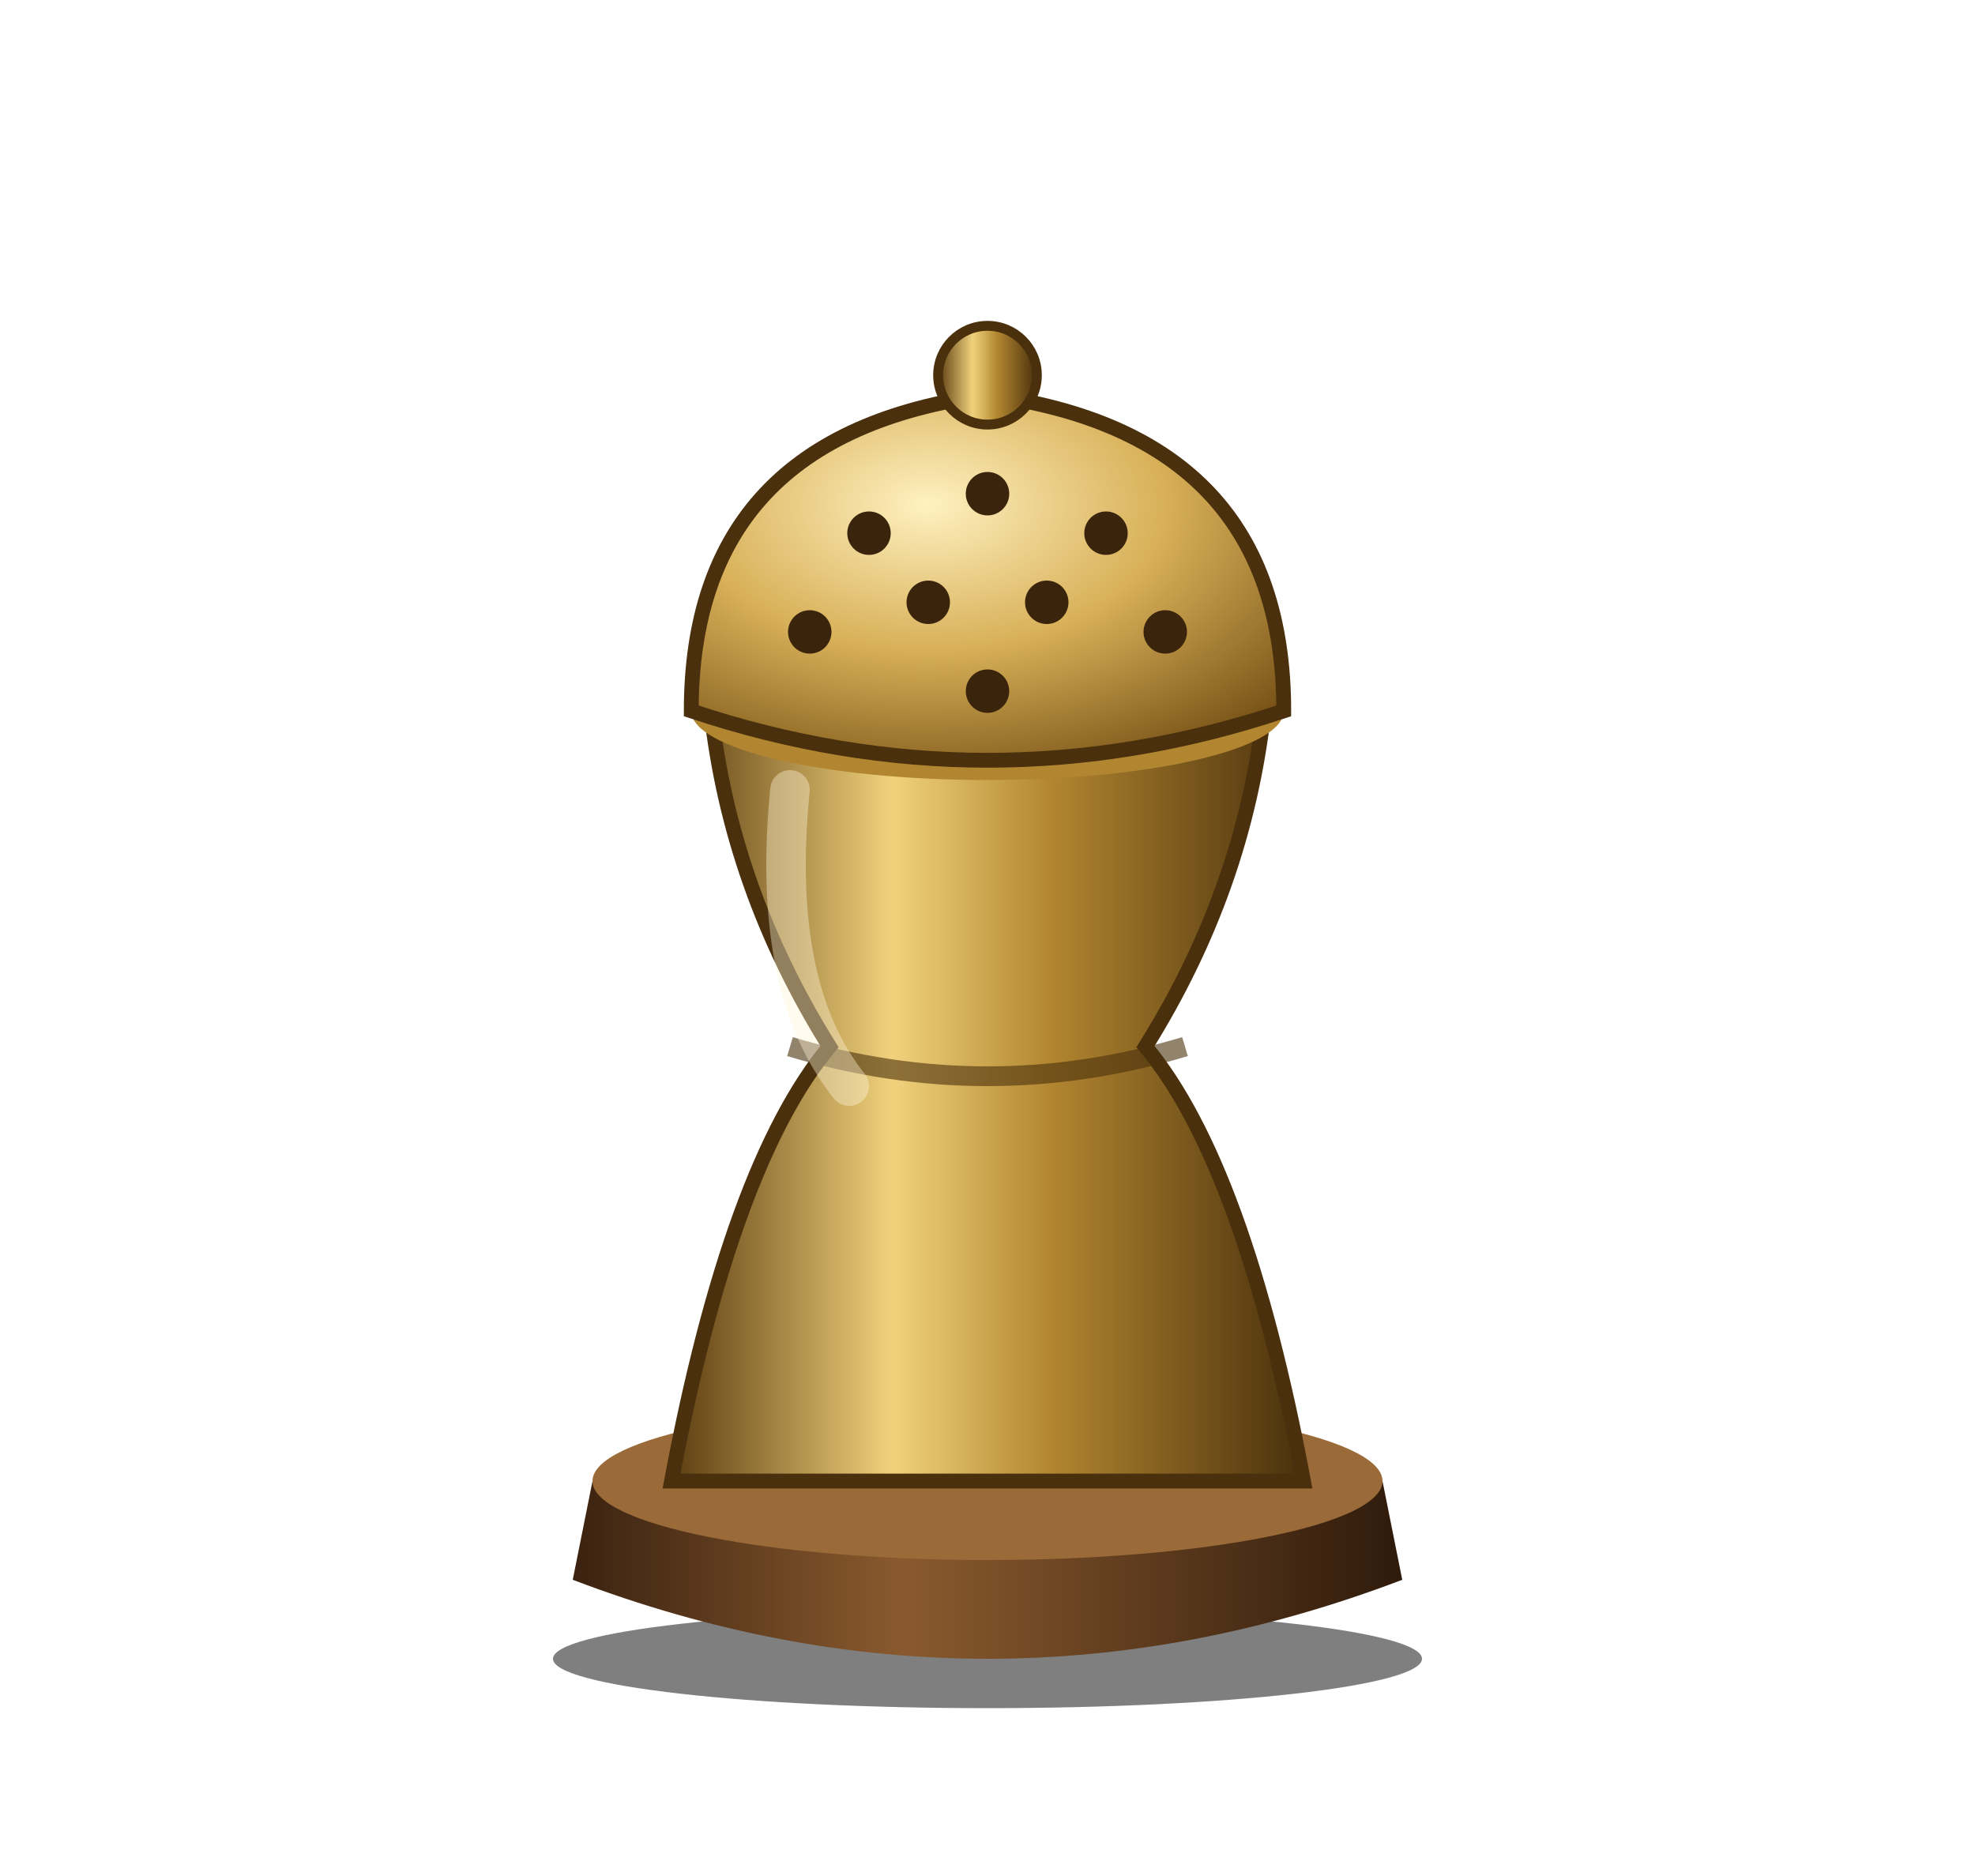
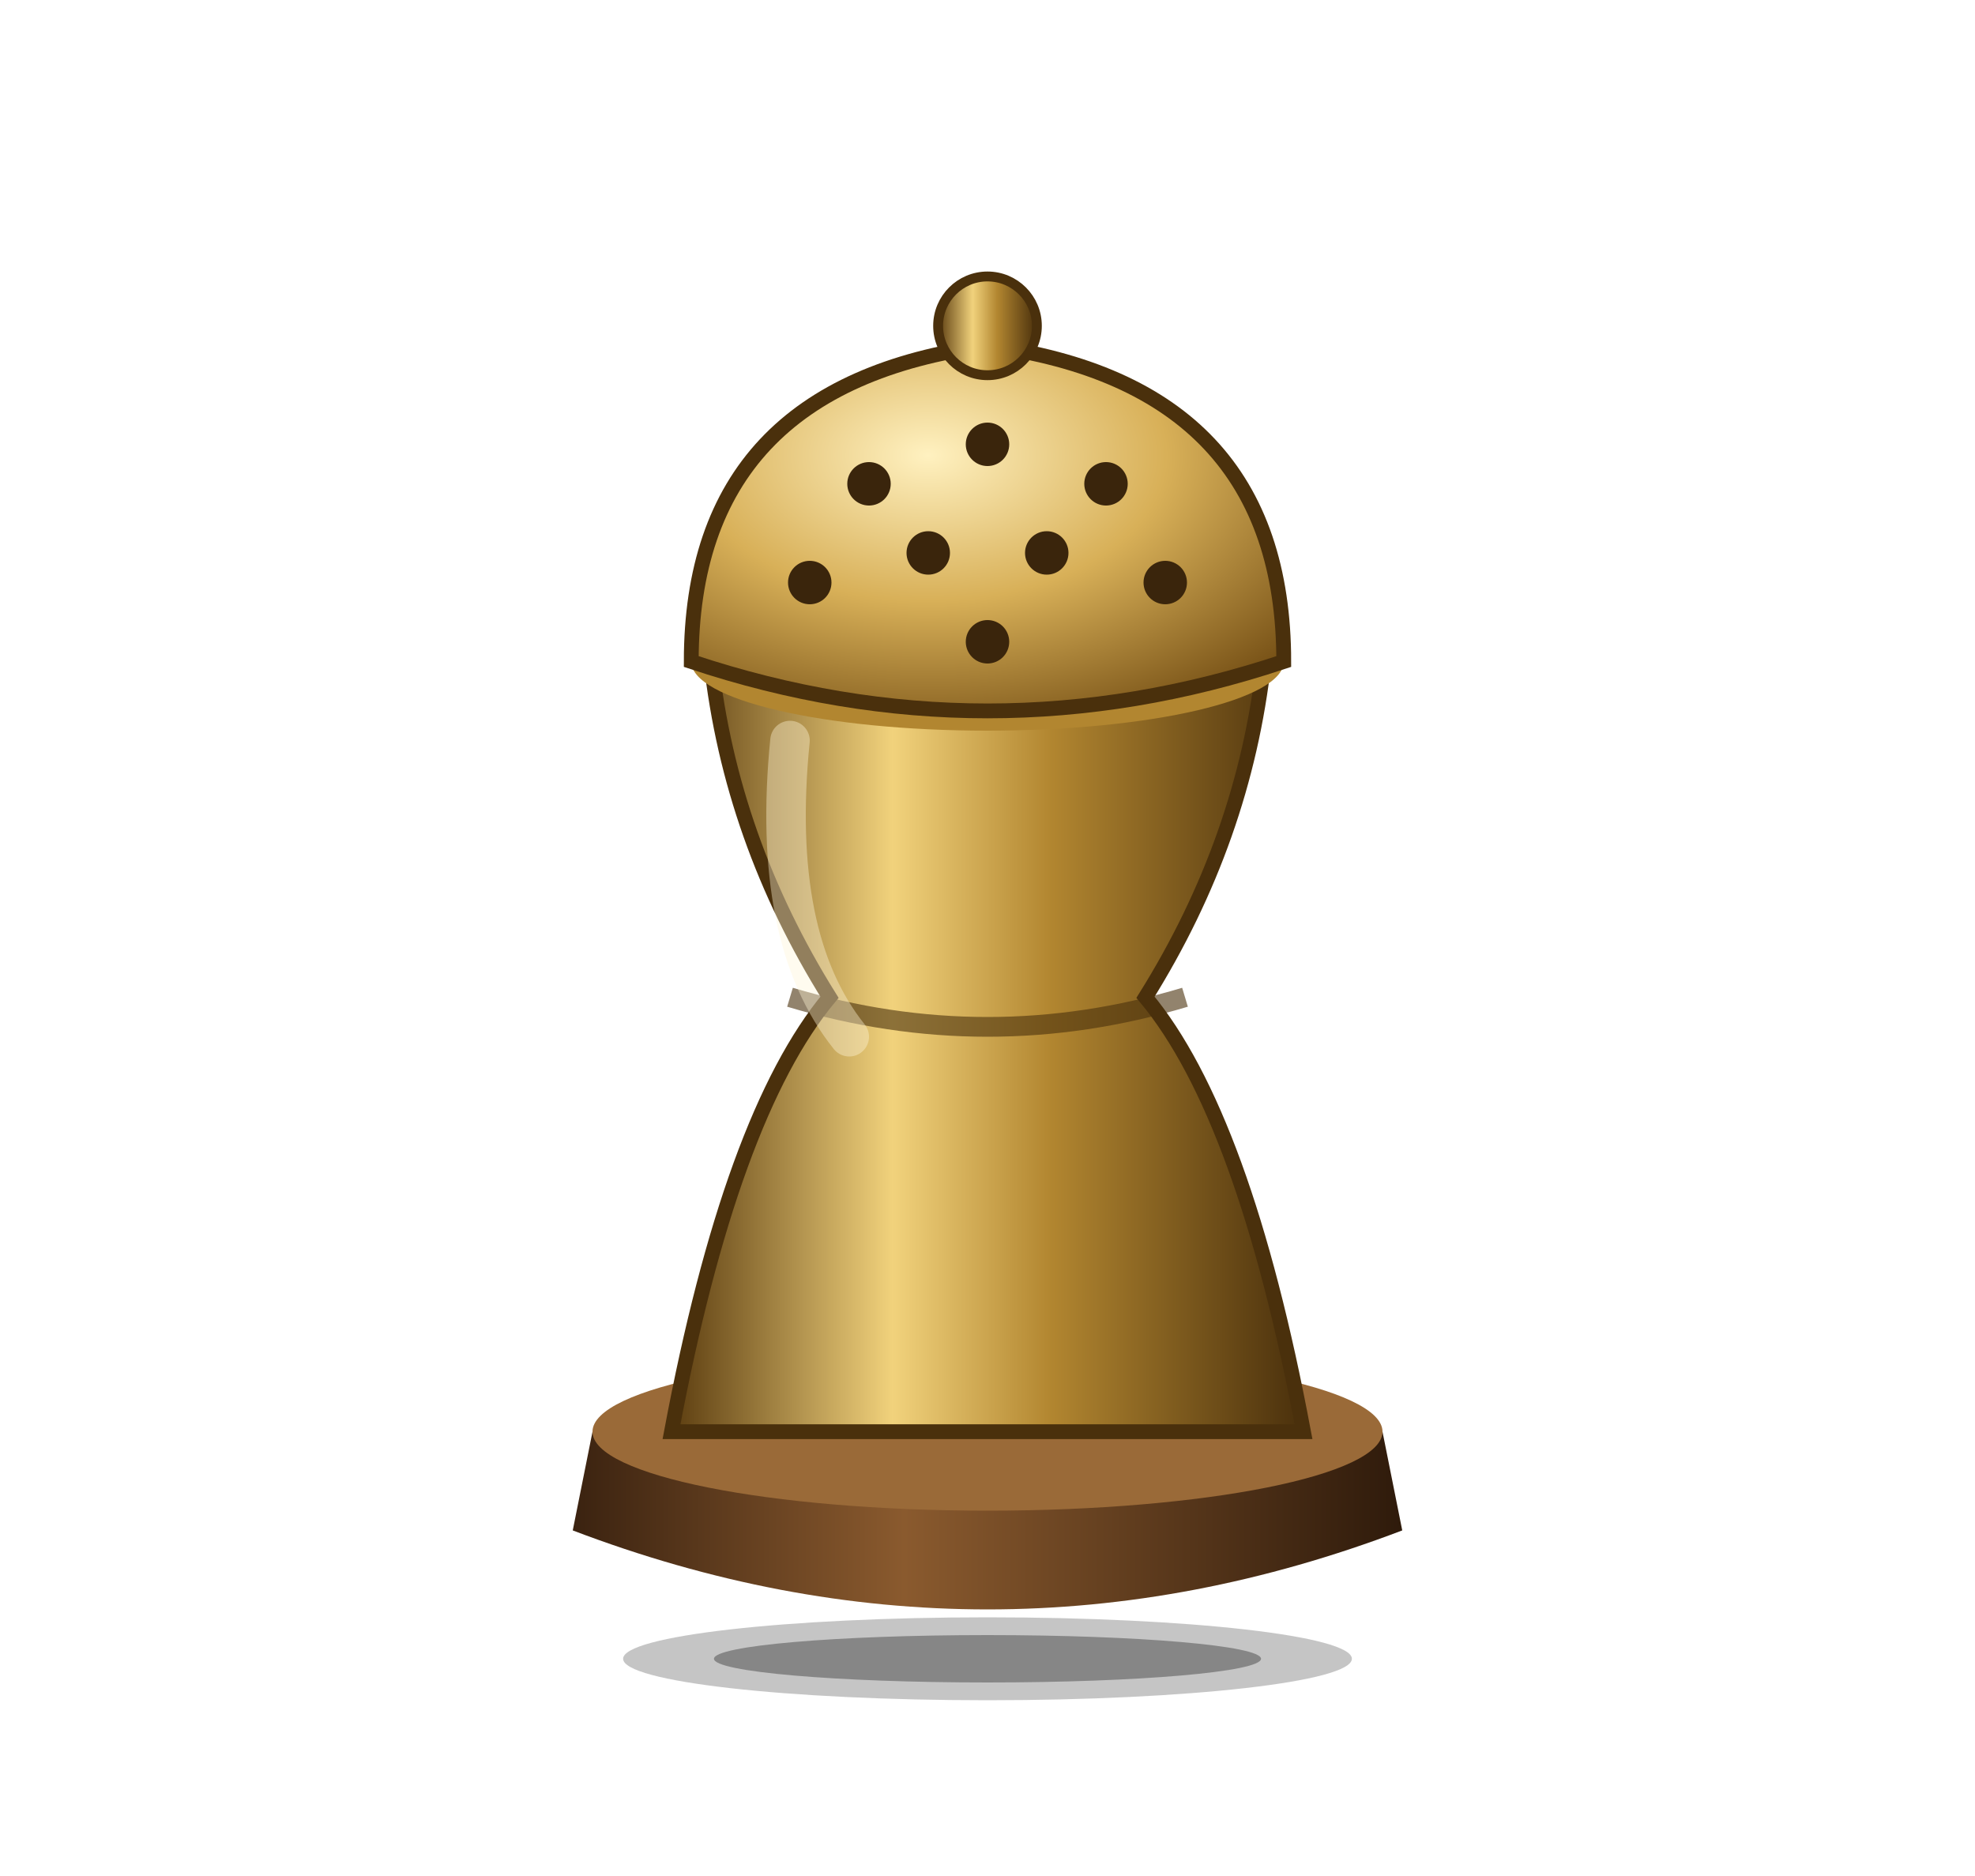
<svg xmlns="http://www.w3.org/2000/svg" width="200" height="190" viewBox="0 0 200 190">
  <defs>
    <linearGradient id="pb" x1="0" x2="1">
      <stop offset="0" stop-color="#5c3d10" />
      <stop offset=".35" stop-color="#f1d27c" />
      <stop offset=".6" stop-color="#b28630" />
      <stop offset="1" stop-color="#4a300c" />
    </linearGradient>
    <linearGradient id="pw" x1="0" x2="1">
      <stop offset="0" stop-color="#3a2210" />
      <stop offset=".4" stop-color="#8a5a2e" />
      <stop offset="1" stop-color="#2e1a0b" />
    </linearGradient>
    <radialGradient id="pd" cx=".4" cy=".3" r=".8">
      <stop offset="0" stop-color="#fff1c0" />
      <stop offset=".5" stop-color="#d8b058" />
      <stop offset="1" stop-color="#7a5418" />
    </radialGradient>
  </defs>
  <g transform="translate(40 10)">
-     <ellipse cx="60" cy="158" rx="44" ry="5" fill="#000" opacity=".5" />
-     <g transform="rotate(0 60 156)">
+     <ellipse cx="60" cy="158" rx="36.9" ry="4.2" fill="#000" opacity="0.23" />
+     <ellipse cx="60" cy="158" rx="27.7" ry="2.4" fill="#000" opacity="0.32" />
+     <g transform="translate(0 -5) rotate(0 60 156)">
      <path d="M18 150 Q60 166 102 150 L100 140 Q60 154 20 140Z" fill="url(#pw)" />
      <ellipse cx="60" cy="140" rx="40" ry="8" fill="#9a6a38" />
      <path d="M28 140 Q34 108 44 96 Q34 80 32 62 L88 62 Q86 80 76 96 Q86 108 92 140Z" fill="url(#pb)" stroke="#4a300c" stroke-width="1.5" />
      <path d="M40 96 Q60 102 80 96" stroke="#4a300c" stroke-width="2" fill="none" opacity=".6" />
      <path d="M40 70 Q38 90 46 100" stroke="#fff6d8" stroke-width="4" fill="none" opacity=".4" stroke-linecap="round" />
      <ellipse cx="60" cy="62" rx="30" ry="7" fill="#b28630" />
      <path d="M30 62 Q30 34 60 30 Q90 34 90 62 Q60 72 30 62Z" fill="url(#pd)" stroke="#4a300c" stroke-width="1.5" />
      <circle cx="48" cy="44" r="2.2" fill="#3a250c" />
      <circle cx="60" cy="40" r="2.2" fill="#3a250c" />
      <circle cx="72" cy="44" r="2.2" fill="#3a250c" />
      <circle cx="42" cy="54" r="2.2" fill="#3a250c" />
      <circle cx="54" cy="51" r="2.2" fill="#3a250c" />
      <circle cx="66" cy="51" r="2.2" fill="#3a250c" />
      <circle cx="78" cy="54" r="2.2" fill="#3a250c" />
      <circle cx="60" cy="60" r="2.2" fill="#3a250c" />
      <circle cx="60" cy="28" r="5" fill="url(#pb)" stroke="#4a300c" />
    </g>
  </g>
</svg>
